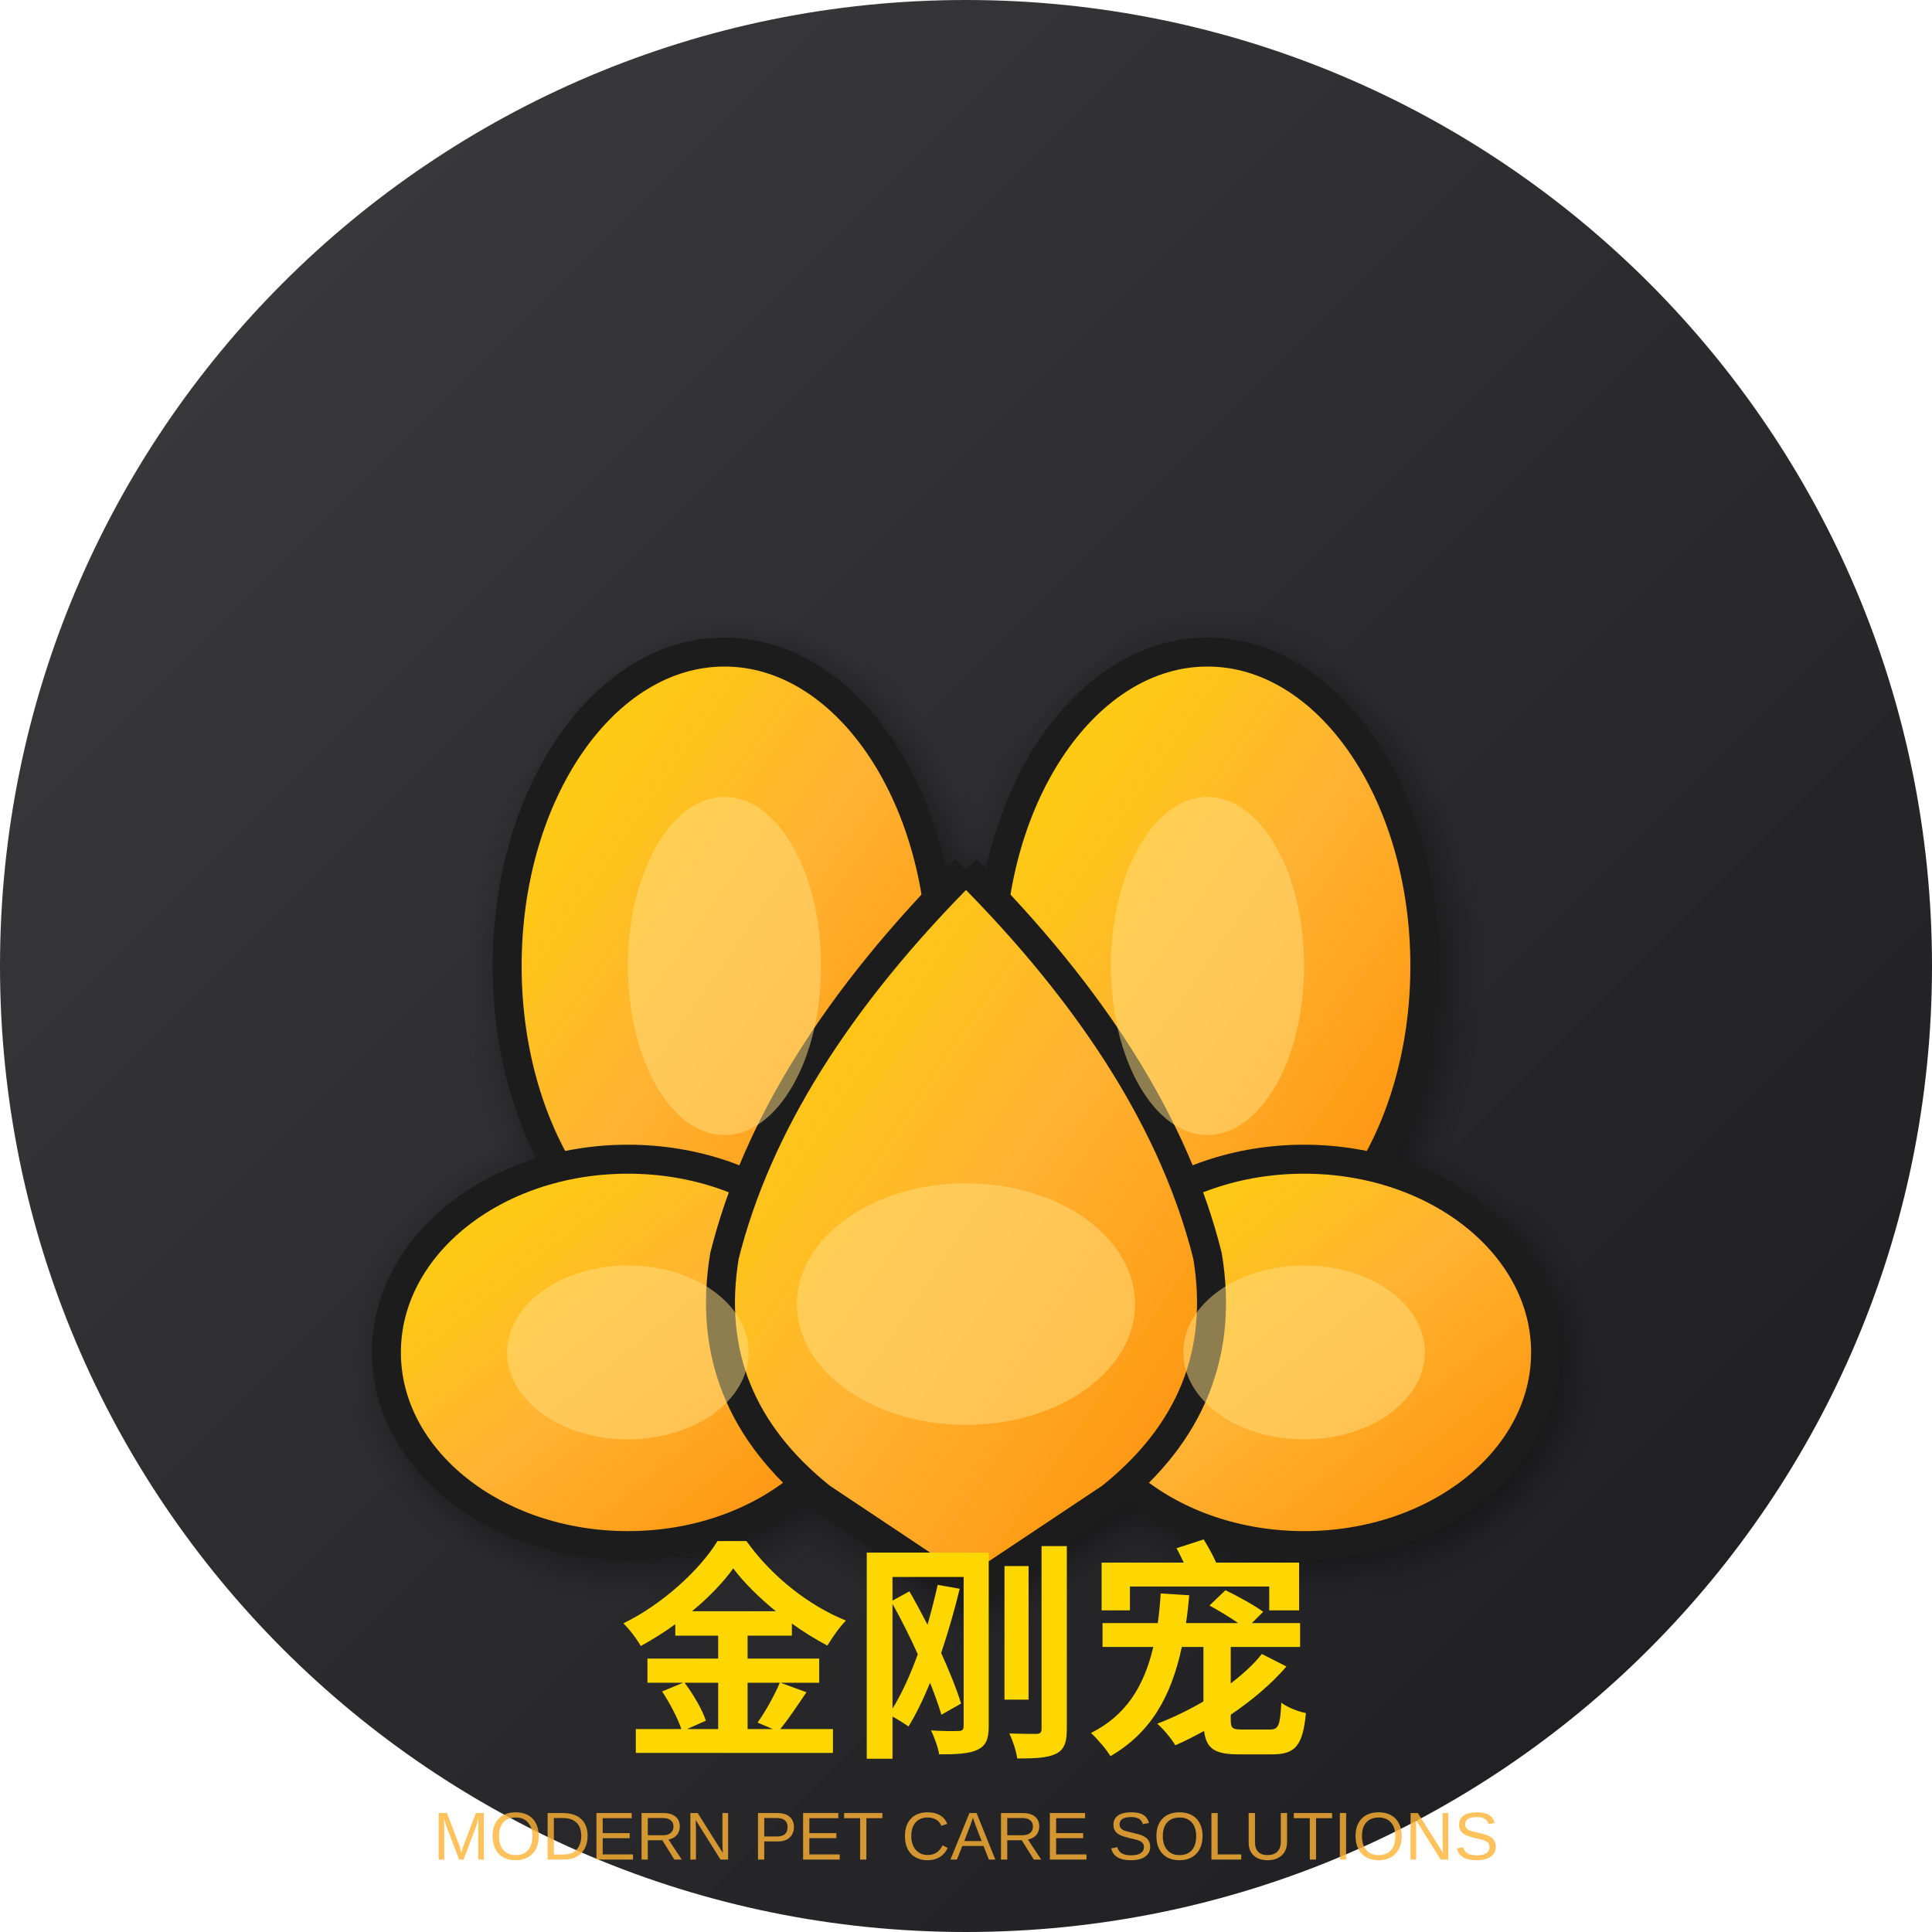
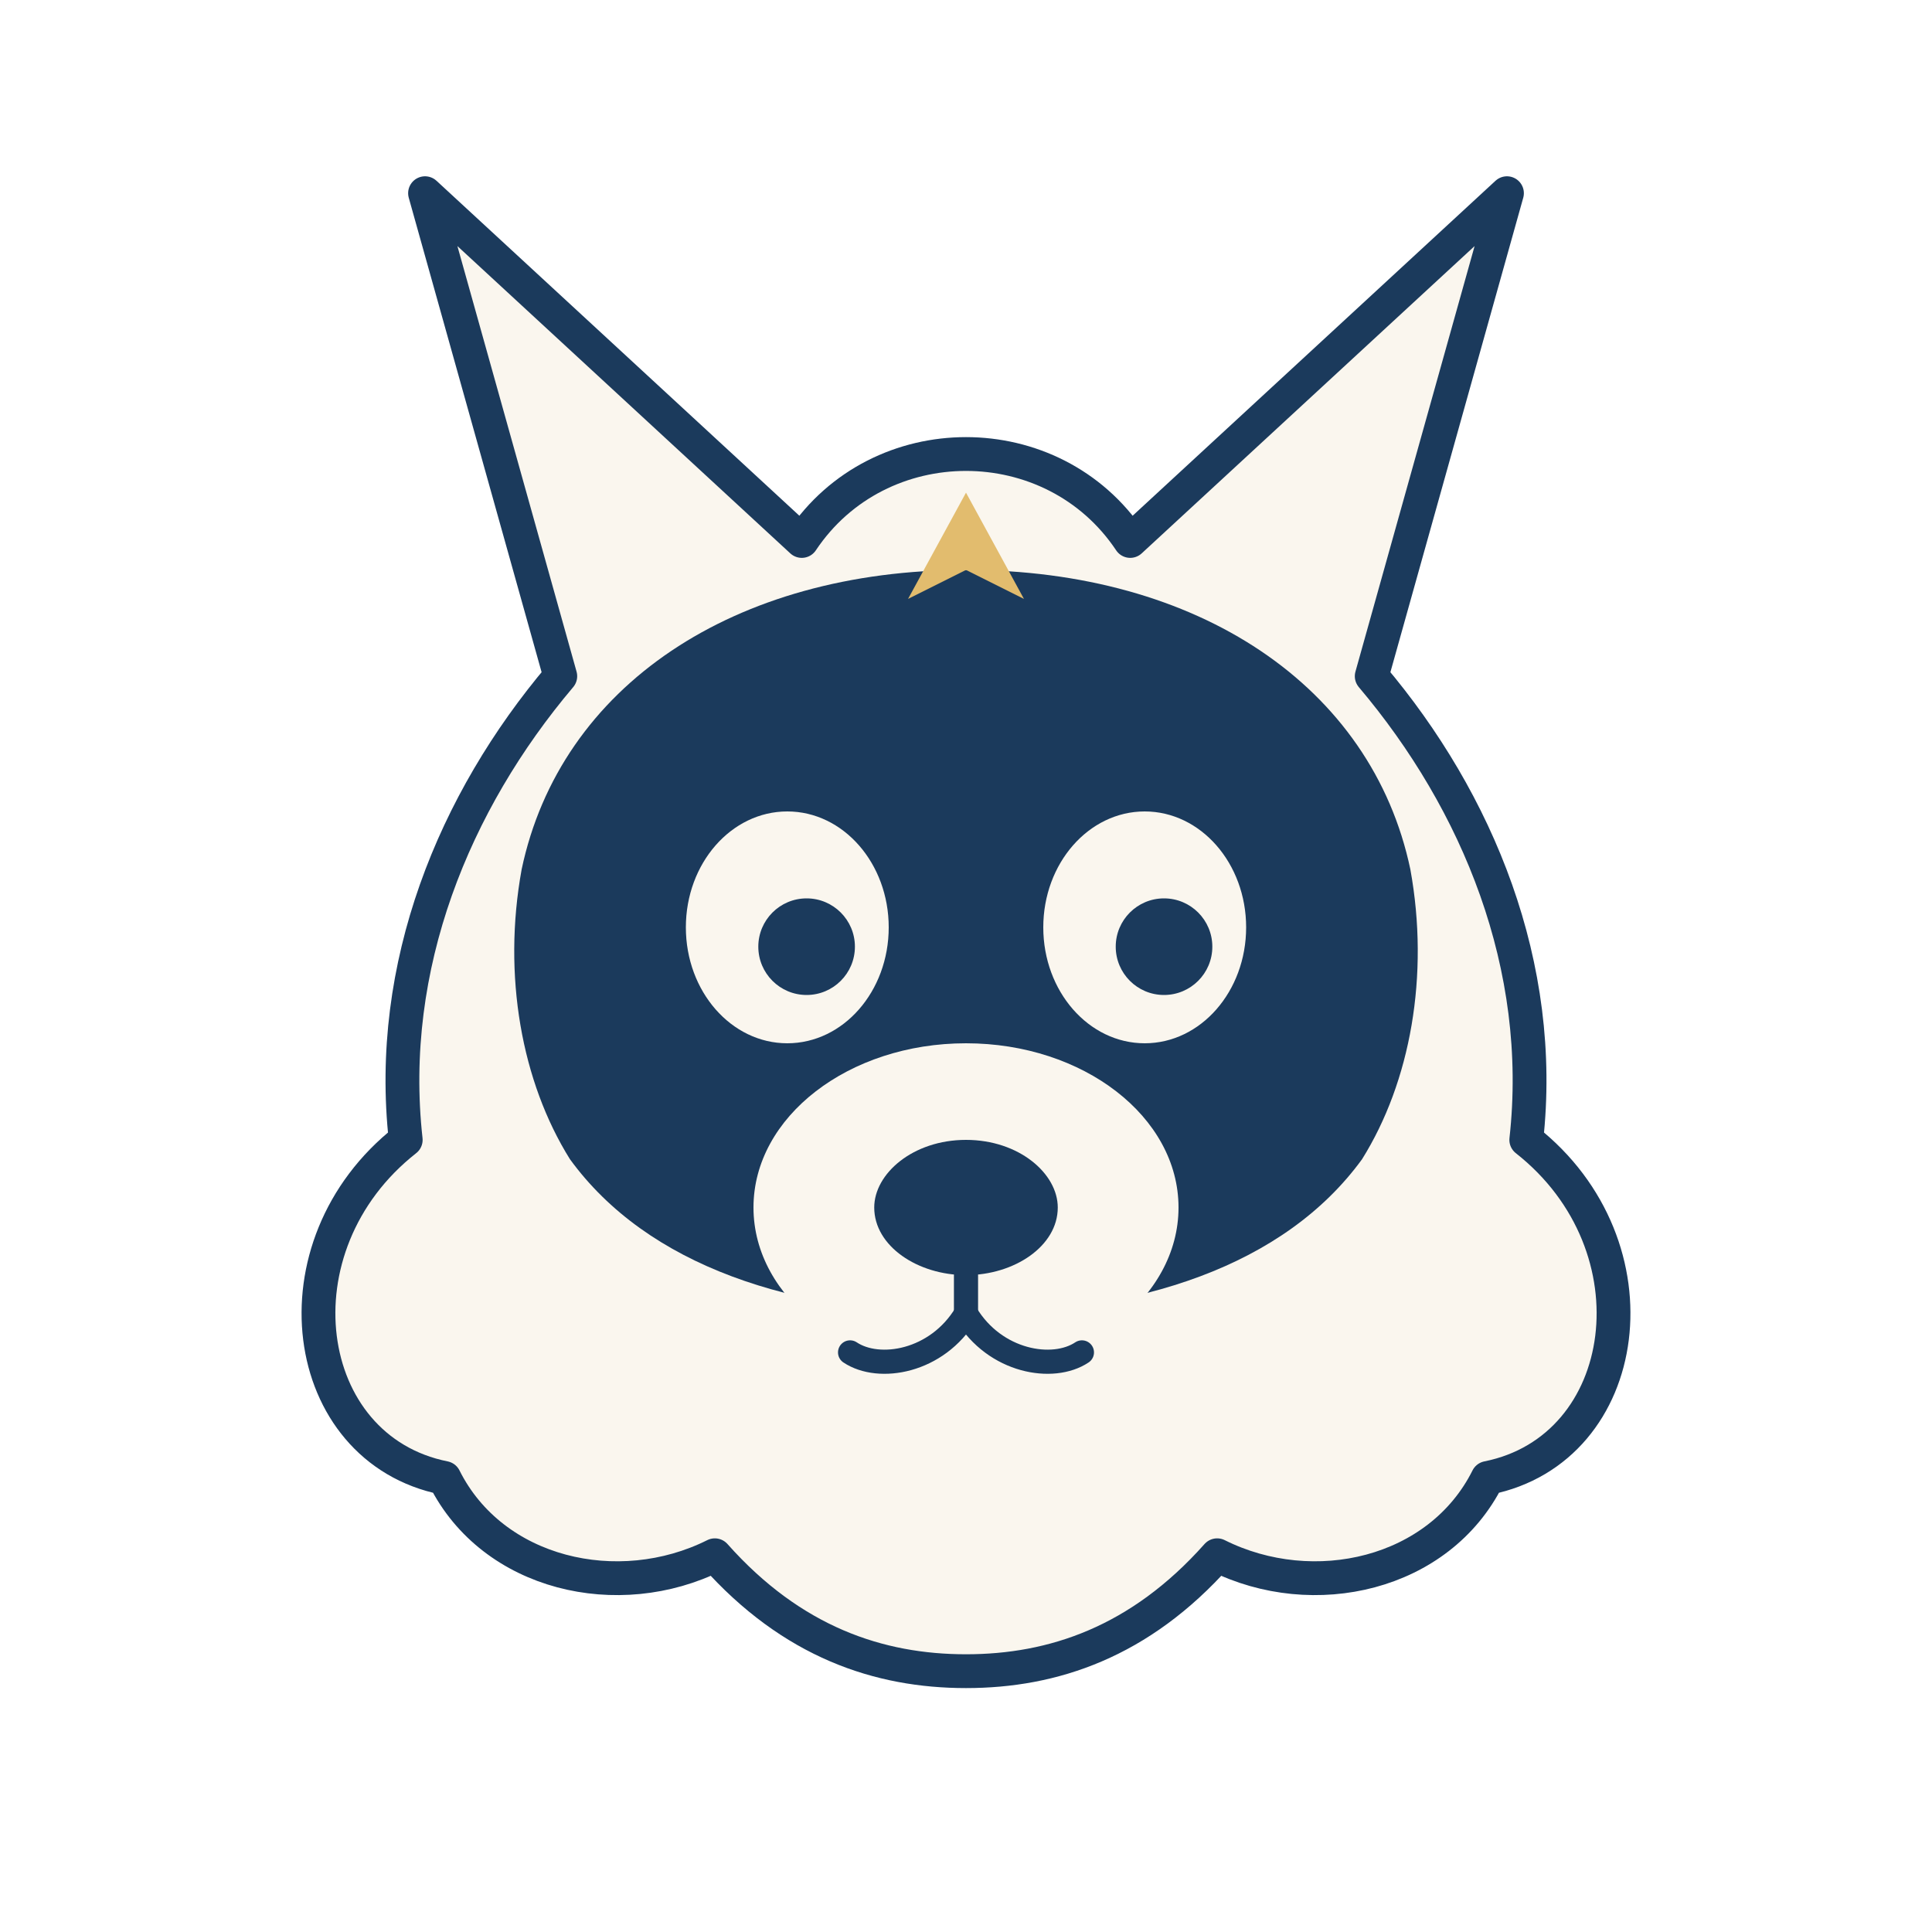
- <svg xmlns="http://www.w3.org/2000/svg" viewBox="0 0 400 400">
-   <defs>
-     <linearGradient id="darkAmberGrad" x1="0%" y1="0%" x2="100%" y2="100%">
-       <stop offset="0%" style="stop-color:#3D3D40" />
-       <stop offset="50%" style="stop-color:#2C2C2E" />
-       <stop offset="100%" style="stop-color:#1C1C1E" />
-     </linearGradient>
-     <linearGradient id="darkGoldGrad" x1="0%" y1="0%" x2="100%" y2="100%">
-       <stop offset="0%" style="stop-color:#FFD700" />
-       <stop offset="50%" style="stop-color:#FFB333" />
-       <stop offset="100%" style="stop-color:#FF8C00" />
-     </linearGradient>
-     <filter id="darkShadow">
-       <feDropShadow dx="2" dy="2" stdDeviation="4" flood-opacity="0.4" />
-     </filter>
-   </defs>
-   <rect width="400" height="400" rx="200" fill="url(#darkAmberGrad)" />
-   <g filter="url(#darkShadow)">
-     <ellipse cx="150" cy="200" rx="45" ry="65" fill="url(#darkGoldGrad)" stroke="#1C1C1E" stroke-width="6" />
-     <ellipse cx="250" cy="200" rx="45" ry="65" fill="url(#darkGoldGrad)" stroke="#1C1C1E" stroke-width="6" />
-     <ellipse cx="130" cy="280" rx="50" ry="40" fill="url(#darkGoldGrad)" stroke="#1C1C1E" stroke-width="6" />
-     <ellipse cx="270" cy="280" rx="50" ry="40" fill="url(#darkGoldGrad)" stroke="#1C1C1E" stroke-width="6" />
-     <path d="M200 180 Q160 220 150 260 Q145 290 170 310 Q200 330 200 330 Q200 330 230 310 Q255 290 250 260 Q240 220 200 180" fill="url(#darkGoldGrad)" stroke="#1C1C1E" stroke-width="6" />
-     <ellipse cx="150" cy="200" rx="20" ry="35" fill="#FFE082" opacity="0.5" />
-     <ellipse cx="250" cy="200" rx="20" ry="35" fill="#FFE082" opacity="0.5" />
-     <ellipse cx="130" cy="280" rx="25" ry="18" fill="#FFE082" opacity="0.5" />
-     <ellipse cx="270" cy="280" rx="25" ry="18" fill="#FFE082" opacity="0.5" />
-     <ellipse cx="200" cy="270" rx="35" ry="25" fill="#FFE082" opacity="0.5" />
-   </g>
-   <text x="200" y="360" font-family="Arial, sans-serif" font-size="48" font-weight="bold" fill="#FFD700" text-anchor="middle">金刚宠</text>
-   <text x="200" y="385" font-family="Arial, sans-serif" font-size="14" fill="#FFB333" opacity="0.8" text-anchor="middle">MODERN PET CARE SOLUTIONS</text>
+ <svg xmlns="http://www.w3.org/2000/svg" viewBox="0 0 400 400" role="img" aria-label="金刚宠 Jingangchong">
+   <path d="M88 40            L166 112            C182 88 218 88 234 112            L312 40            L284 140            C306 166 320 200 316 236            C344 258 338 300 308 306            C298 326 272 332 252 322            C236 340 218 346 200 346            C182 346 164 340 148 322            C128 332 102 326 92 306            C62 300 56 258 84 236            C80 200 94 166 116 140            Z" fill="#FAF6EE" stroke="#1B3A5C" stroke-width="7" stroke-linejoin="round" />
+   <path d="M200 118            C248 118 284 142 292 180            C296 202 292 224 282 240            C266 262 236 272 200 272            C164 272 134 262 118 240            C108 224 104 202 108 180            C116 142 152 118 200 118 Z" fill="#1B3A5C" />
+   <ellipse cx="163" cy="192" rx="21" ry="24" fill="#FAF6EE" />
+   <ellipse cx="237" cy="192" rx="21" ry="24" fill="#FAF6EE" />
+   <circle cx="167" cy="196" r="10" fill="#1B3A5C" />
+   <circle cx="241" cy="196" r="10" fill="#1B3A5C" />
+   <ellipse cx="200" cy="250" rx="44" ry="34" fill="#FAF6EE" />
+   <path d="M200 236 C211 236 219 243 219 250 C219 258 210 264 200 264            C190 264 181 258 181 250 C181 243 189 236 200 236 Z" fill="#1B3A5C" />
+   <path d="M200 264 L200 272" stroke="#1B3A5C" stroke-width="5" stroke-linecap="round" fill="none" />
+   <path d="M200 272 C194 282 182 284 176 280" stroke="#1B3A5C" stroke-width="5" stroke-linecap="round" fill="none" />
+   <path d="M200 272 C206 282 218 284 224 280" stroke="#1B3A5C" stroke-width="5" stroke-linecap="round" fill="none" />
+   <path d="M200 102 L212 124 L200 118 L188 124 Z" fill="#E2BC6E" />
</svg>
